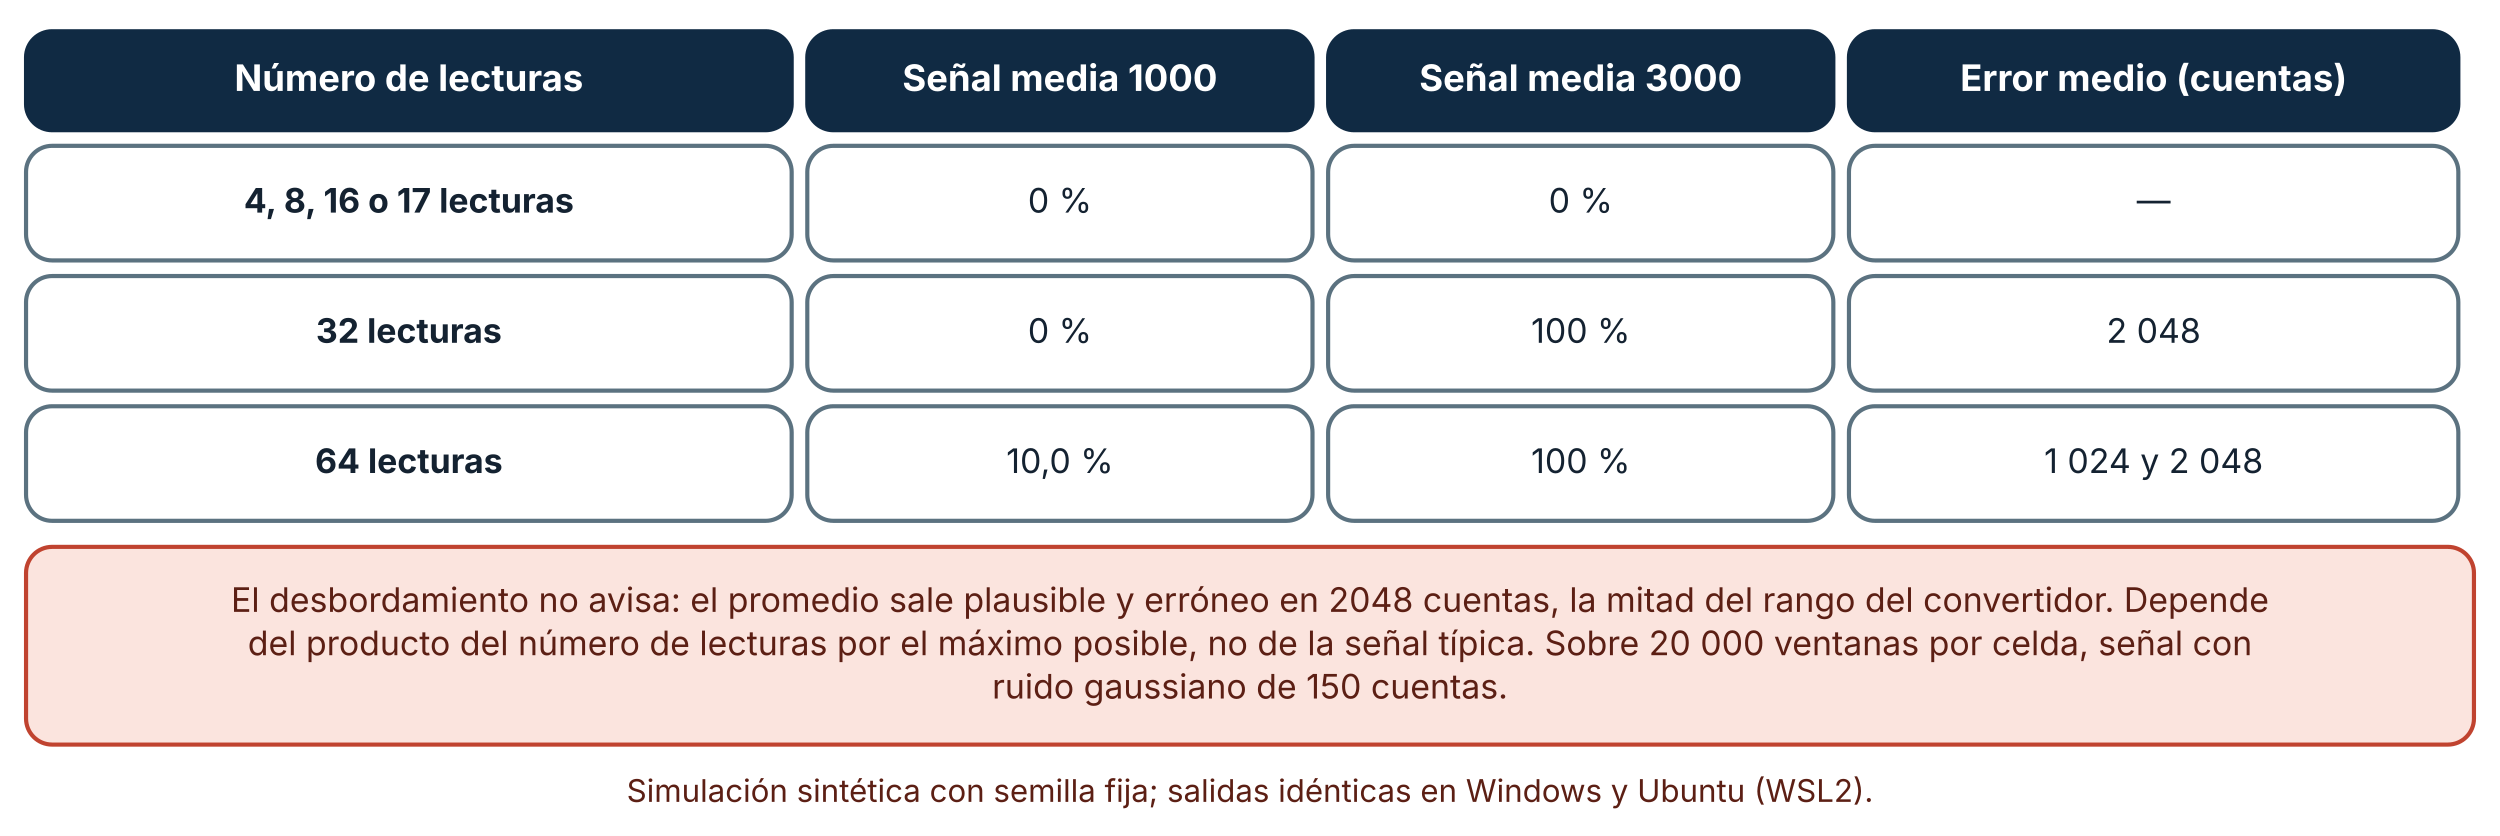
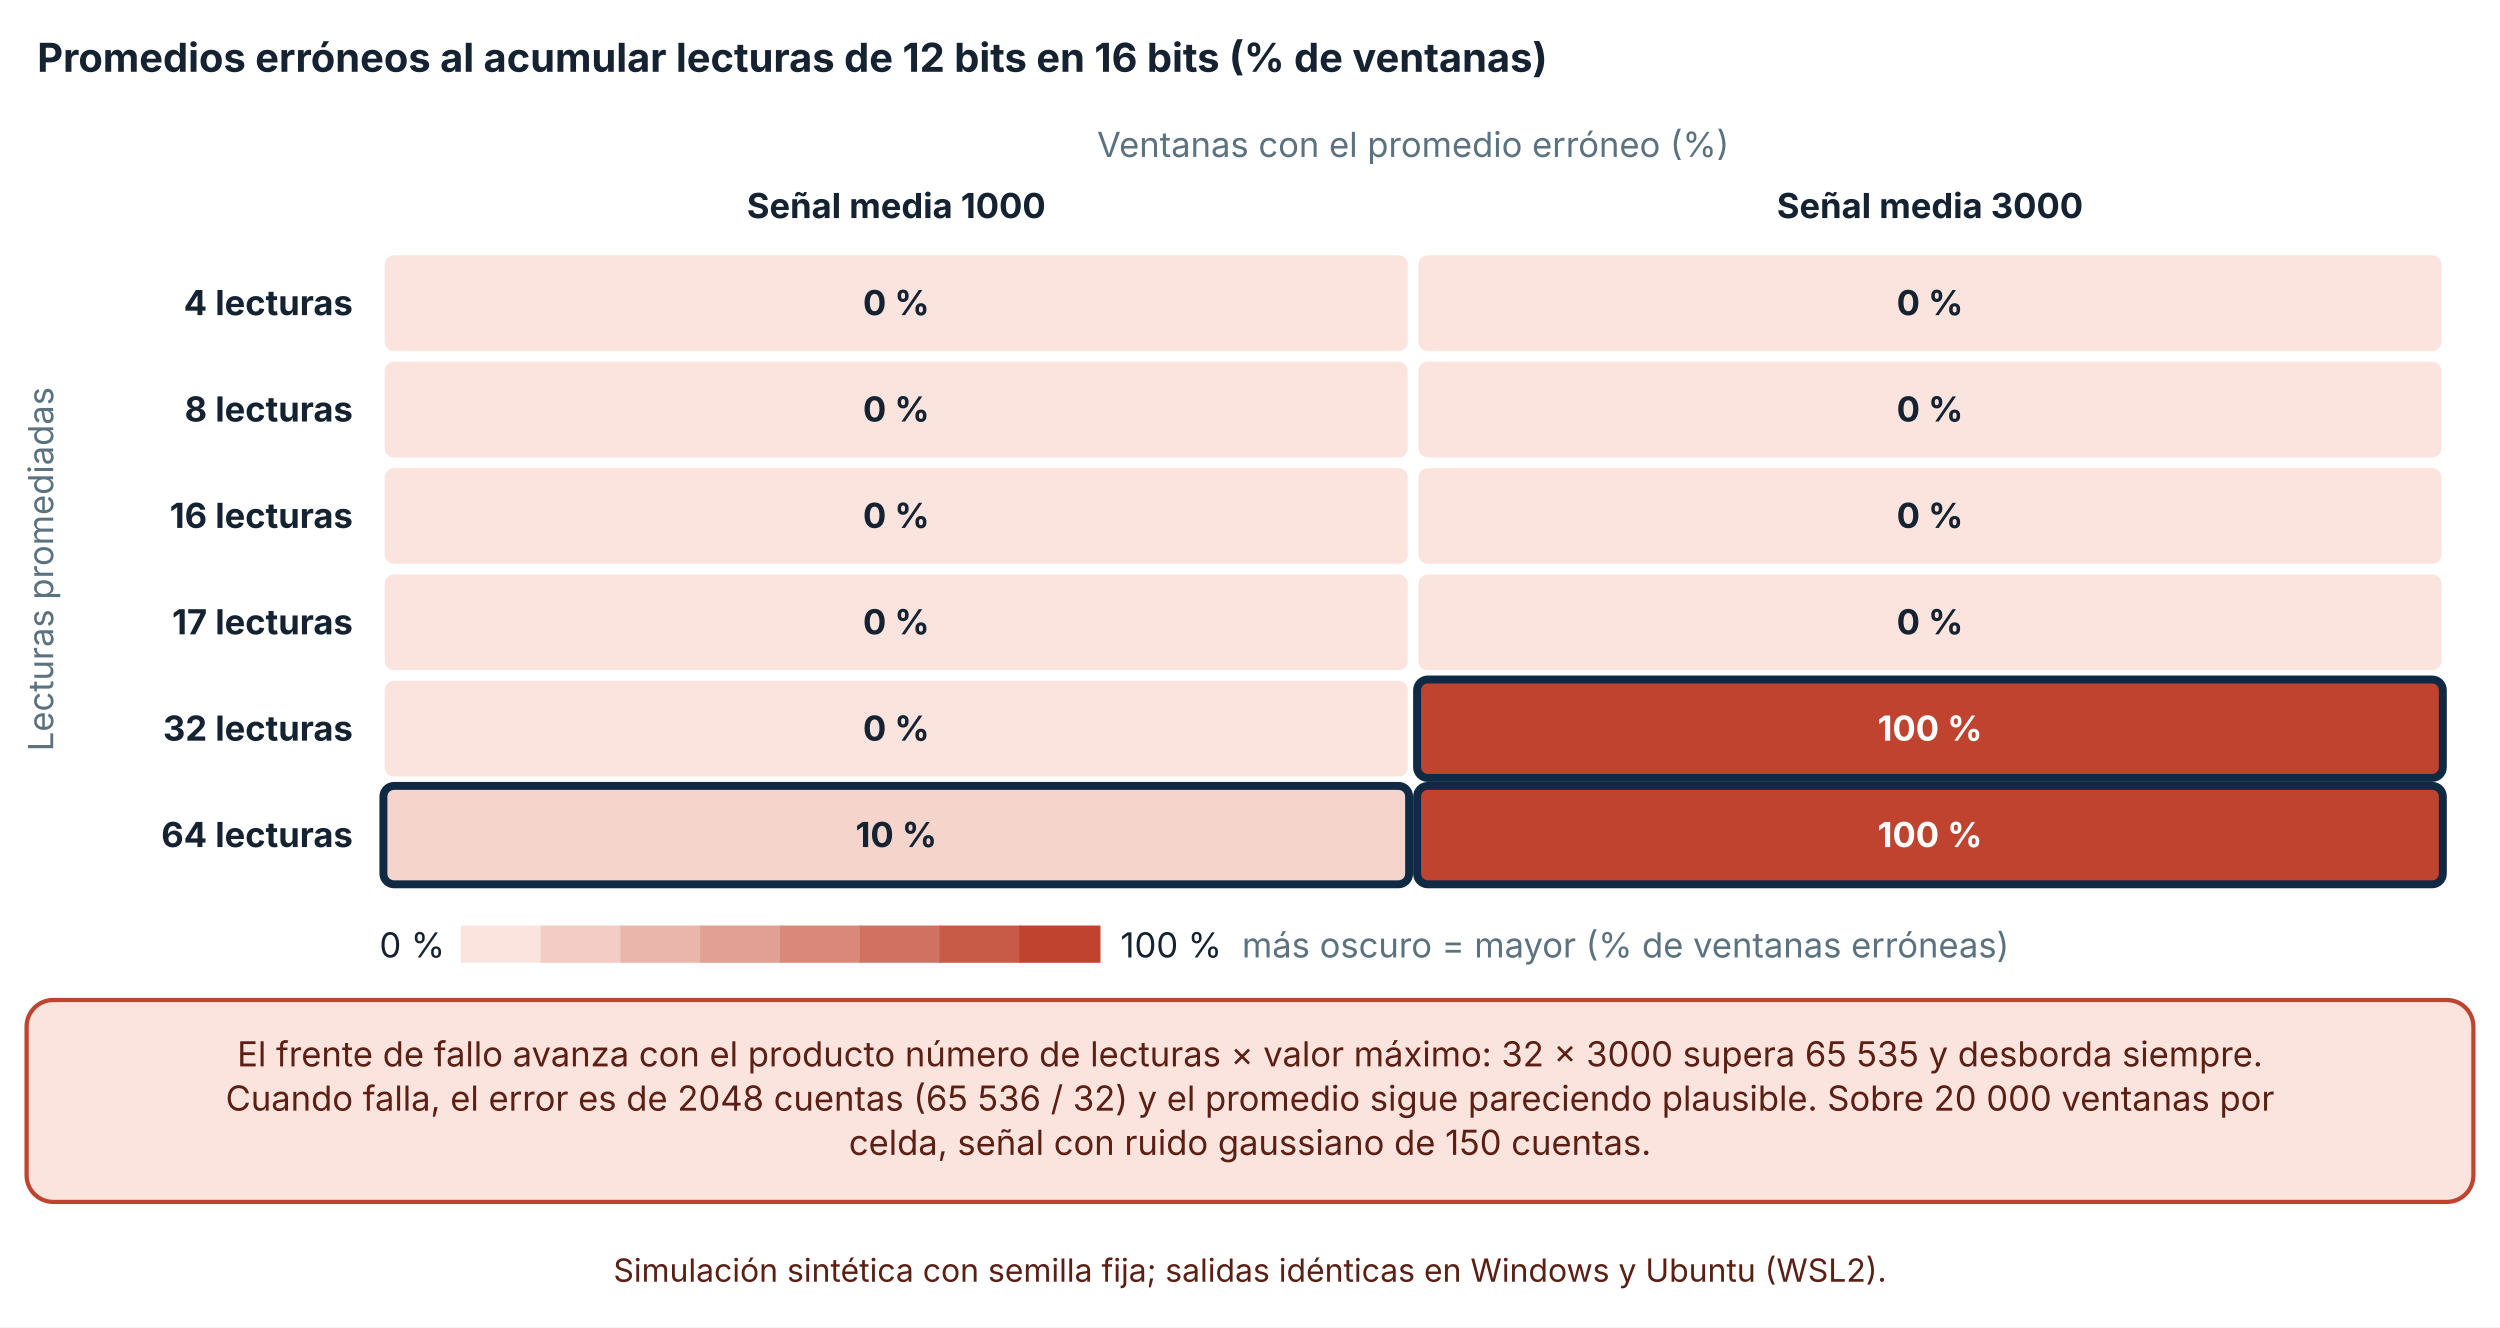
- <svg xmlns="http://www.w3.org/2000/svg" viewBox="0 0 960 321" width="960" height="321" role="img" aria-labelledby="t d" font-family="Inter, 'Segoe UI', system-ui, -apple-system, sans-serif">
+ <svg xmlns="http://www.w3.org/2000/svg" viewBox="0 0 940 499" width="940" height="499" role="img" aria-labelledby="t d" font-family="Inter, 'Segoe UI', system-ui, -apple-system, sans-serif">
  <defs>
    <marker id="arrow" viewBox="0 0 10 10" refX="9" refY="5" markerWidth="8" markerHeight="8" orient="auto-start-reverse">
      <path d="M0,0 L10,5 L0,10 z" fill="#32505f" />
    </marker>
    <marker id="arrow-coral" viewBox="0 0 10 10" refX="9" refY="5" markerWidth="8" markerHeight="8" orient="auto-start-reverse">
      <path d="M0,0 L10,5 L0,10 z" fill="#c0432f" />
    </marker>
  </defs>
-   <rect width="960" height="321" fill="#ffffff" />
-   <rect x="10" y="12" width="294" height="38" rx="10" fill="#102a43" stroke="#102a43" stroke-width="1.6" />
-   <text x="157" y="34.92" font-size="14" text-anchor="middle" font-weight="700" fill="#ffffff">
-     <tspan x="157" dy="0">Número de lecturas</tspan>
+   <rect width="940" height="499" fill="#ffffff" />
+   <text x="14" y="27" font-size="15" text-anchor="start" font-weight="700" fill="#142231">
+     <tspan x="14" dy="0">Promedios erróneos al acumular lecturas de 12 bits en 16 bits (% de ventanas)</tspan>
  </text>
-   <rect x="310" y="12" width="194" height="38" rx="10" fill="#102a43" stroke="#102a43" stroke-width="1.6" />
-   <text x="407" y="34.92" font-size="14" text-anchor="middle" font-weight="700" fill="#ffffff">
-     <tspan x="407" dy="0">Señal media 1000</tspan>
+   <text x="531.33" y="59" font-size="13" text-anchor="middle" font-weight="400" fill="#5b7280">
+     <tspan x="531.33" dy="0">Ventanas con el promedio erróneo (%)</tspan>
  </text>
-   <rect x="510" y="12" width="194" height="38" rx="10" fill="#102a43" stroke="#102a43" stroke-width="1.6" />
-   <text x="607" y="34.92" font-size="14" text-anchor="middle" font-weight="700" fill="#ffffff">
-     <tspan x="607" dy="0">Señal media 3000</tspan>
+   <text x="336.995" y="82" font-size="13" text-anchor="middle" font-weight="700" fill="#142231">
+     <tspan x="336.995" dy="0">Señal media 1000</tspan>
  </text>
-   <rect x="710" y="12" width="234" height="38" rx="10" fill="#102a43" stroke="#102a43" stroke-width="1.6" />
-   <text x="827" y="34.92" font-size="14" text-anchor="middle" font-weight="700" fill="#ffffff">
-     <tspan x="827" dy="0">Error medio (cuentas)</tspan>
+   <text x="725.665" y="82" font-size="13" text-anchor="middle" font-weight="700" fill="#142231">
+     <tspan x="725.665" dy="0">Señal media 3000</tspan>
  </text>
-   <rect x="10" y="56" width="294" height="44" rx="10" fill="#ffffff" stroke="#5b7280" stroke-width="1.6" />
-   <text x="157" y="81.64" font-size="13" text-anchor="middle" font-weight="700" fill="#142231">
-     <tspan x="157" dy="0">4, 8, 16 o 17 lecturas</tspan>
+   <text x="132.66" y="118.5" font-size="13" text-anchor="end" font-weight="700" fill="#142231">
+     <tspan x="132.66" dy="0">4 lecturas</tspan>
  </text>
-   <rect x="310" y="56" width="194" height="44" rx="10" fill="#ffffff" stroke="#5b7280" stroke-width="1.6" />
-   <text x="407" y="81.64" font-size="13" text-anchor="middle" font-weight="400" fill="#142231">
-     <tspan x="407" dy="0">0 %</tspan>
+   <text x="132.66" y="158.5" font-size="13" text-anchor="end" font-weight="700" fill="#142231">
+     <tspan x="132.66" dy="0">8 lecturas</tspan>
  </text>
-   <rect x="510" y="56" width="194" height="44" rx="10" fill="#ffffff" stroke="#5b7280" stroke-width="1.6" />
-   <text x="607" y="81.64" font-size="13" text-anchor="middle" font-weight="400" fill="#142231">
-     <tspan x="607" dy="0">0 %</tspan>
+   <text x="132.66" y="198.5" font-size="13" text-anchor="end" font-weight="700" fill="#142231">
+     <tspan x="132.66" dy="0">16 lecturas</tspan>
  </text>
-   <rect x="710" y="56" width="234" height="44" rx="10" fill="#ffffff" stroke="#5b7280" stroke-width="1.6" />
-   <text x="827" y="81.64" font-size="13" text-anchor="middle" font-weight="400" fill="#142231">
-     <tspan x="827" dy="0">—</tspan>
+   <text x="132.66" y="238.5" font-size="13" text-anchor="end" font-weight="700" fill="#142231">
+     <tspan x="132.66" dy="0">17 lecturas</tspan>
  </text>
-   <rect x="10" y="106" width="294" height="44" rx="10" fill="#ffffff" stroke="#5b7280" stroke-width="1.6" />
-   <text x="157" y="131.64" font-size="13" text-anchor="middle" font-weight="700" fill="#142231">
-     <tspan x="157" dy="0">32 lecturas</tspan>
+   <text x="132.66" y="278.5" font-size="13" text-anchor="end" font-weight="700" fill="#142231">
+     <tspan x="132.66" dy="0">32 lecturas</tspan>
  </text>
-   <rect x="310" y="106" width="194" height="44" rx="10" fill="#ffffff" stroke="#5b7280" stroke-width="1.6" />
-   <text x="407" y="131.64" font-size="13" text-anchor="middle" font-weight="400" fill="#142231">
-     <tspan x="407" dy="0">0 %</tspan>
+   <text x="132.66" y="318.5" font-size="13" text-anchor="end" font-weight="700" fill="#142231">
+     <tspan x="132.66" dy="0">64 lecturas</tspan>
  </text>
-   <rect x="510" y="106" width="194" height="44" rx="10" fill="#ffffff" stroke="#5b7280" stroke-width="1.6" />
-   <text x="607" y="131.64" font-size="13" text-anchor="middle" font-weight="400" fill="#142231">
-     <tspan x="607" dy="0">100 %</tspan>
+   <rect x="144.16" y="95.5" width="385.67" height="37" rx="4" fill="#fbe4de" stroke="#ffffff" stroke-width="1" />
+   <text x="336.995" y="118.5" font-size="13" text-anchor="middle" font-weight="700" fill="#142231">
+     <tspan x="336.995" dy="0">0 %</tspan>
  </text>
-   <rect x="710" y="106" width="234" height="44" rx="10" fill="#ffffff" stroke="#5b7280" stroke-width="1.6" />
-   <text x="827" y="131.64" font-size="13" text-anchor="middle" font-weight="400" fill="#142231">
-     <tspan x="827" dy="0">2 048</tspan>
+   <rect x="532.83" y="95.5" width="385.67" height="37" rx="4" fill="#fbe4de" stroke="#ffffff" stroke-width="1" />
+   <text x="725.665" y="118.5" font-size="13" text-anchor="middle" font-weight="700" fill="#142231">
+     <tspan x="725.665" dy="0">0 %</tspan>
  </text>
-   <rect x="10" y="156" width="294" height="44" rx="10" fill="#ffffff" stroke="#5b7280" stroke-width="1.6" />
-   <text x="157" y="181.64" font-size="13" text-anchor="middle" font-weight="700" fill="#142231">
-     <tspan x="157" dy="0">64 lecturas</tspan>
+   <rect x="144.16" y="135.5" width="385.67" height="37" rx="4" fill="#fbe4de" stroke="#ffffff" stroke-width="1" />
+   <text x="336.995" y="158.5" font-size="13" text-anchor="middle" font-weight="700" fill="#142231">
+     <tspan x="336.995" dy="0">0 %</tspan>
  </text>
-   <rect x="310" y="156" width="194" height="44" rx="10" fill="#ffffff" stroke="#5b7280" stroke-width="1.6" />
-   <text x="407" y="181.64" font-size="13" text-anchor="middle" font-weight="400" fill="#142231">
-     <tspan x="407" dy="0">10,0 %</tspan>
+   <rect x="532.83" y="135.5" width="385.67" height="37" rx="4" fill="#fbe4de" stroke="#ffffff" stroke-width="1" />
+   <text x="725.665" y="158.5" font-size="13" text-anchor="middle" font-weight="700" fill="#142231">
+     <tspan x="725.665" dy="0">0 %</tspan>
  </text>
-   <rect x="510" y="156" width="194" height="44" rx="10" fill="#ffffff" stroke="#5b7280" stroke-width="1.6" />
-   <text x="607" y="181.64" font-size="13" text-anchor="middle" font-weight="400" fill="#142231">
-     <tspan x="607" dy="0">100 %</tspan>
+   <rect x="144.16" y="175.5" width="385.67" height="37" rx="4" fill="#fbe4de" stroke="#ffffff" stroke-width="1" />
+   <text x="336.995" y="198.5" font-size="13" text-anchor="middle" font-weight="700" fill="#142231">
+     <tspan x="336.995" dy="0">0 %</tspan>
  </text>
-   <rect x="710" y="156" width="234" height="44" rx="10" fill="#ffffff" stroke="#5b7280" stroke-width="1.6" />
-   <text x="827" y="181.64" font-size="13" text-anchor="middle" font-weight="400" fill="#142231">
-     <tspan x="827" dy="0">1 024 y 2 048</tspan>
+   <rect x="532.83" y="175.5" width="385.67" height="37" rx="4" fill="#fbe4de" stroke="#ffffff" stroke-width="1" />
+   <text x="725.665" y="198.5" font-size="13" text-anchor="middle" font-weight="700" fill="#142231">
+     <tspan x="725.665" dy="0">0 %</tspan>
  </text>
-   <rect x="10" y="210" width="940" height="75.92" rx="10" fill="#fbe4de" stroke="#c0432f" stroke-width="1.6" />
-   <text x="480" y="234.96" font-size="13" text-anchor="middle" font-weight="400" fill="#5c1f14">
-     <tspan x="480" dy="0">El desbordamiento no avisa: el promedio sale plausible y erróneo en 2048 cuentas, la mitad del rango del convertidor. Depende</tspan>
+   <rect x="144.16" y="215.5" width="385.67" height="37" rx="4" fill="#fbe4de" stroke="#ffffff" stroke-width="1" />
+   <text x="336.995" y="238.5" font-size="13" text-anchor="middle" font-weight="700" fill="#142231">
+     <tspan x="336.995" dy="0">0 %</tspan>
  </text>
-   <text x="480" y="251.6" font-size="13" text-anchor="middle" font-weight="400" fill="#5c1f14">
-     <tspan x="480" dy="0">del producto del número de lecturas por el máximo posible, no de la señal típica. Sobre 20 000 ventanas por celda, señal con</tspan>
+   <rect x="532.83" y="215.5" width="385.67" height="37" rx="4" fill="#fbe4de" stroke="#ffffff" stroke-width="1" />
+   <text x="725.665" y="238.5" font-size="13" text-anchor="middle" font-weight="700" fill="#142231">
+     <tspan x="725.665" dy="0">0 %</tspan>
  </text>
-   <text x="480" y="268.24" font-size="13" text-anchor="middle" font-weight="400" fill="#5c1f14">
-     <tspan x="480" dy="0">ruido gaussiano de 150 cuentas.</tspan>
+   <rect x="144.16" y="255.5" width="385.67" height="37" rx="4" fill="#fbe4de" stroke="#ffffff" stroke-width="1" />
+   <text x="336.995" y="278.5" font-size="13" text-anchor="middle" font-weight="700" fill="#142231">
+     <tspan x="336.995" dy="0">0 %</tspan>
  </text>
-   <text x="480" y="307.92" font-size="12" text-anchor="middle" font-weight="400" fill="#5c1f14">
-     <tspan x="480" dy="0">Simulación sintética con semilla fija; salidas idénticas en Windows y Ubuntu (WSL2).</tspan>
+   <rect x="532.83" y="255.5" width="385.67" height="37" rx="4" fill="#c0432f" stroke="#102a43" stroke-width="3" />
+   <text x="725.665" y="278.5" font-size="13" text-anchor="middle" font-weight="700" fill="#ffffff">
+     <tspan x="725.665" dy="0">100 %</tspan>
+   </text>
+   <rect x="144.16" y="295.5" width="385.67" height="37" rx="4" fill="#f5d4cc" stroke="#102a43" stroke-width="3" />
+   <text x="336.995" y="318.5" font-size="13" text-anchor="middle" font-weight="700" fill="#142231">
+     <tspan x="336.995" dy="0">10 %</tspan>
+   </text>
+   <rect x="532.83" y="295.5" width="385.67" height="37" rx="4" fill="#c0432f" stroke="#102a43" stroke-width="3" />
+   <text x="725.665" y="318.5" font-size="13" text-anchor="middle" font-weight="700" fill="#ffffff">
+     <tspan x="725.665" dy="0">100 %</tspan>
+   </text>
+   <text x="20" y="214" font-size="13" text-anchor="middle" font-weight="400" fill="#5b7280" transform="rotate(-90 20 214)">Lecturas promediadas</text>
+   <text x="142.66" y="360" font-size="13" text-anchor="start" font-weight="400" fill="#142231">
+     <tspan x="142.66" dy="0">0 %</tspan>
+   </text>
+   <rect x="173.28" y="348" width="30.5" height="14" fill="#fbe4de" />
+   <rect x="203.28" y="348" width="30.5" height="14" fill="#f3cdc5" />
+   <rect x="233.28" y="348" width="30.5" height="14" fill="#eab6ac" />
+   <rect x="263.28" y="348" width="30.5" height="14" fill="#e29f93" />
+   <rect x="293.28" y="348" width="30.5" height="14" fill="#d9887a" />
+   <rect x="323.28" y="348" width="30.5" height="14" fill="#d17161" />
+   <rect x="353.28" y="348" width="30.5" height="14" fill="#c85a48" />
+   <rect x="383.28" y="348" width="30.5" height="14" fill="#c0432f" />
+   <text x="421.28" y="360" font-size="13" text-anchor="start" font-weight="400" fill="#142231">
+     <tspan x="421.28" dy="0">100 %</tspan>
+   </text>
+   <text x="466.98" y="360" font-size="13" text-anchor="start" font-weight="400" fill="#5b7280">
+     <tspan x="466.98" dy="0">más oscuro = mayor (% de ventanas erróneas)</tspan>
+   </text>
+   <rect x="10" y="376" width="920" height="75.92" rx="10" fill="#fbe4de" stroke="#c0432f" stroke-width="1.6" />
+   <text x="470" y="400.96" font-size="13" text-anchor="middle" font-weight="400" fill="#5c1f14">
+     <tspan x="470" dy="0">El frente de fallo avanza con el producto número de lecturas × valor máximo: 32 × 3000 supera 65 535 y desborda siempre.</tspan>
+   </text>
+   <text x="470" y="417.6" font-size="13" text-anchor="middle" font-weight="400" fill="#5c1f14">
+     <tspan x="470" dy="0">Cuando falla, el error es de 2048 cuentas (65 536 / 32) y el promedio sigue pareciendo plausible. Sobre 20 000 ventanas por</tspan>
+   </text>
+   <text x="470" y="434.24" font-size="13" text-anchor="middle" font-weight="400" fill="#5c1f14">
+     <tspan x="470" dy="0">celda, señal con ruido gaussiano de 150 cuentas.</tspan>
+   </text>
+   <text x="470" y="481.92" font-size="12" text-anchor="middle" font-weight="400" fill="#5c1f14">
+     <tspan x="470" dy="0">Simulación sintética con semilla fija; salidas idénticas en Windows y Ubuntu (WSL2).</tspan>
  </text>
</svg>
